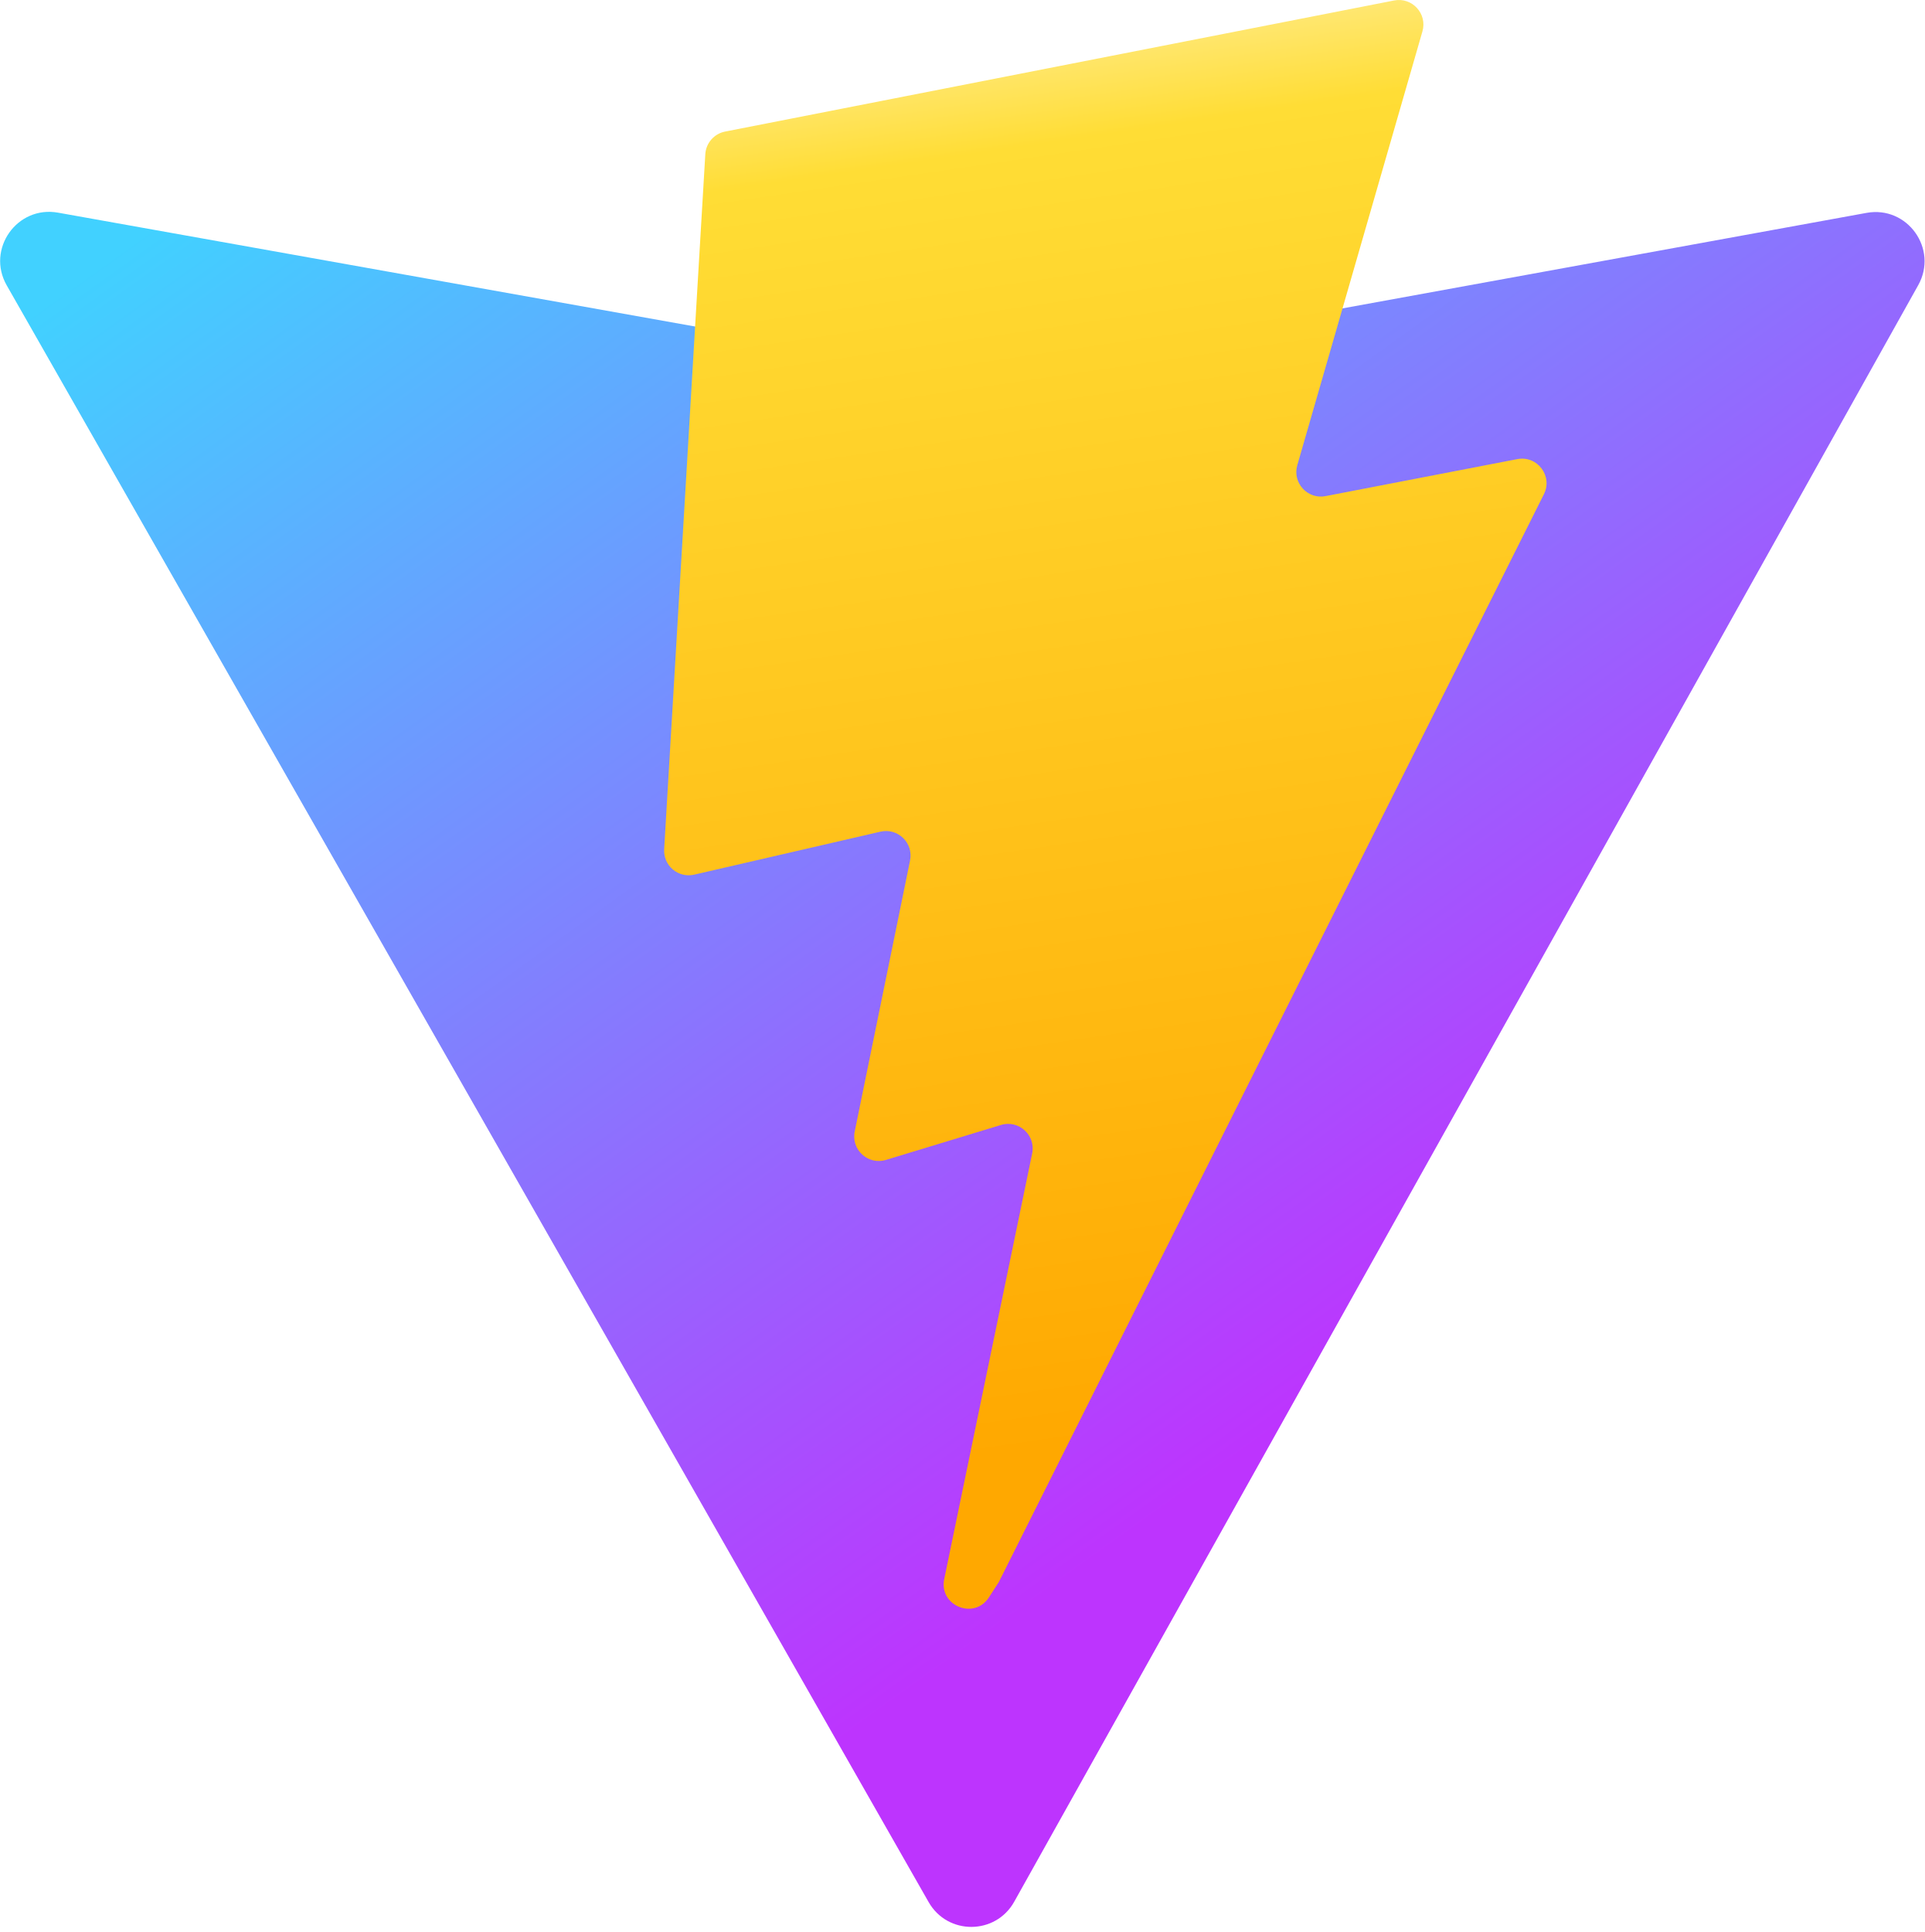
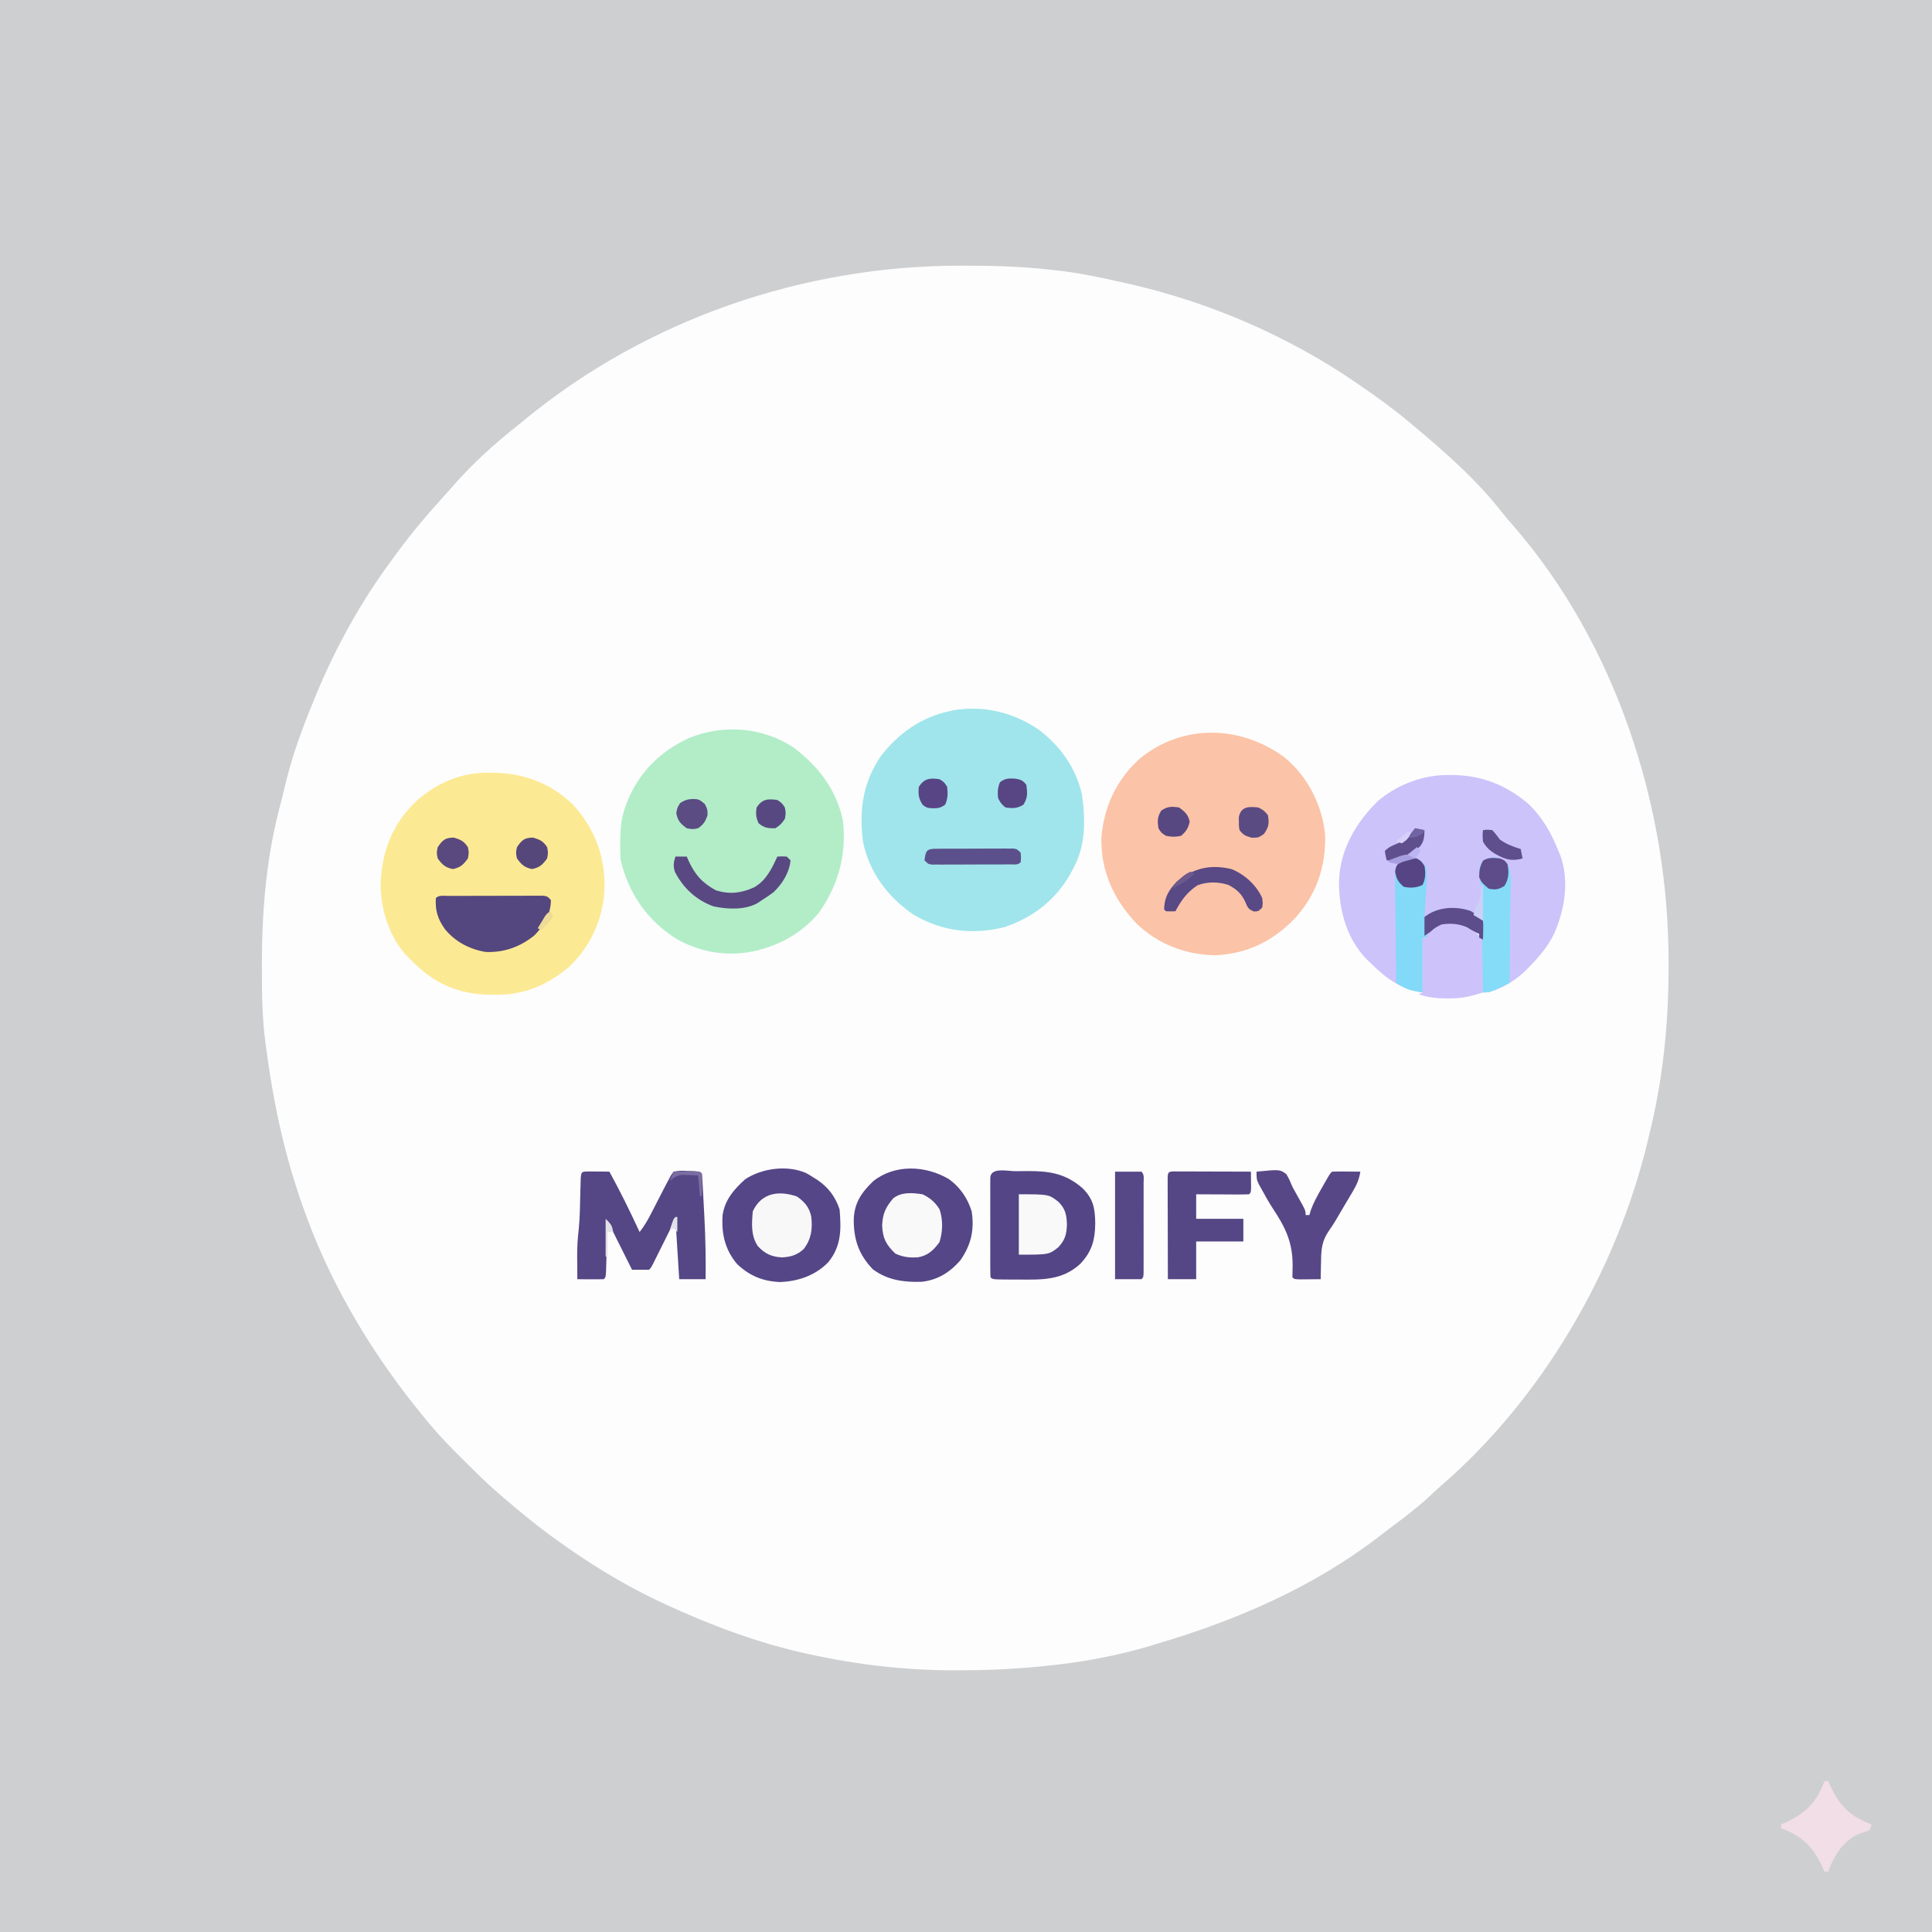
- <svg xmlns="http://www.w3.org/2000/svg" aria-hidden="true" role="img" class="iconify iconify--logos" width="31.88" height="32" preserveAspectRatio="xMidYMid meet" viewBox="0 0 256 257">
-   <defs>
-     <linearGradient id="IconifyId1813088fe1fbc01fb466" x1="-.828%" x2="57.636%" y1="7.652%" y2="78.411%">
-       <stop offset="0%" stop-color="#41D1FF" />
-       <stop offset="100%" stop-color="#BD34FE" />
-     </linearGradient>
-     <linearGradient id="IconifyId1813088fe1fbc01fb467" x1="43.376%" x2="50.316%" y1="2.242%" y2="89.03%">
-       <stop offset="0%" stop-color="#FFEA83" />
-       <stop offset="8.333%" stop-color="#FFDD35" />
-       <stop offset="100%" stop-color="#FFA800" />
-     </linearGradient>
-   </defs>
-   <path fill="url(#IconifyId1813088fe1fbc01fb466)" d="M255.153 37.938L134.897 252.976c-2.483 4.44-8.862 4.466-11.382.048L.875 37.958c-2.746-4.814 1.371-10.646 6.827-9.67l120.385 21.517a6.537 6.537 0 0 0 2.322-.004l117.867-21.483c5.438-.991 9.574 4.796 6.877 9.62Z" />
-   <path fill="url(#IconifyId1813088fe1fbc01fb467)" d="M185.432.063L96.44 17.501a3.268 3.268 0 0 0-2.634 3.014l-5.474 92.456a3.268 3.268 0 0 0 3.997 3.378l24.777-5.718c2.318-.535 4.413 1.507 3.936 3.838l-7.361 36.047c-.495 2.426 1.782 4.5 4.151 3.78l15.304-4.649c2.372-.72 4.652 1.36 4.15 3.788l-11.698 56.621c-.732 3.542 3.979 5.473 5.943 2.437l1.313-2.028l72.516-144.72c1.215-2.423-.88-5.186-3.54-4.672l-25.505 4.922c-2.396.462-4.435-1.77-3.759-4.114l16.646-57.705c.677-2.35-1.37-4.583-3.769-4.113Z" />
+ <svg xmlns="http://www.w3.org/2000/svg" version="1.1" width="1024" height="1024">
+   <path d="M0 0 C337.92 0 675.84 0 1024 0 C1024 337.92 1024 675.84 1024 1024 C686.08 1024 348.16 1024 0 1024 C0 686.08 0 348.16 0 0 Z " fill="#CECFD1" transform="translate(0,0)" />
+   <path d="M0 0 C1.464 0 1.464 0 2.958 0.001 C17.985 0.02 32.811 0.435 47.75 2.188 C48.571 2.273 49.392 2.359 50.238 2.448 C62.53 3.751 74.522 6.337 86.562 9.062 C87.663 9.31 87.663 9.31 88.786 9.562 C131.738 19.277 173.45 37.253 209.75 62.188 C210.478 62.687 211.207 63.186 211.957 63.7 C220.468 69.561 228.821 75.551 236.75 82.188 C237.763 83.028 238.776 83.868 239.82 84.734 C256.472 98.623 273.34 113.441 286.703 130.586 C288.586 132.979 290.556 135.268 292.566 137.553 C347.125 200.077 375.275 286.982 375.125 369.125 C375.124 370.821 375.124 370.821 375.123 372.552 C375.057 402.808 372.044 431.783 364.75 461.188 C364.494 462.259 364.238 463.331 363.974 464.436 C347.621 532.432 308.256 600.122 255.078 646.168 C252.55 648.361 250.127 650.647 247.688 652.938 C241.083 658.946 233.994 664.282 226.842 669.618 C224.948 671.039 223.073 672.481 221.203 673.934 C186.864 700.288 146.05 718.022 104.75 730.188 C103.752 730.502 102.755 730.817 101.727 731.141 C83.161 736.805 63.377 740.407 44.062 742.25 C42.927 742.367 42.927 742.367 41.768 742.486 C27.716 743.867 13.615 744.454 -0.5 744.5 C-1.672 744.504 -1.672 744.504 -2.867 744.508 C-28.45 744.517 -54.251 741.642 -79.25 736.188 C-79.925 736.044 -80.601 735.9 -81.297 735.752 C-107.364 730.095 -133.088 720.414 -157.25 709.188 C-157.86 708.905 -158.47 708.623 -159.099 708.332 C-179.668 698.696 -198.989 686.649 -217.25 673.188 C-217.88 672.724 -218.509 672.26 -219.158 671.782 C-226.907 666.03 -234.335 659.898 -241.631 653.585 C-242.735 652.632 -243.845 651.686 -244.961 650.747 C-251.089 645.515 -256.774 639.85 -262.468 634.155 C-264.175 632.45 -265.891 630.752 -267.607 629.055 C-274.275 622.422 -280.442 615.601 -286.25 608.188 C-287.399 606.763 -288.549 605.338 -289.699 603.914 C-315.08 571.957 -335.962 535.841 -349.25 497.188 C-349.583 496.222 -349.917 495.256 -350.26 494.261 C-359.218 468.006 -364.637 441.62 -368.25 414.188 C-368.451 412.702 -368.451 412.702 -368.657 411.188 C-370.32 398.465 -370.423 385.747 -370.438 372.938 C-370.439 372.141 -370.44 371.345 -370.441 370.525 C-370.438 353.966 -369.691 337.559 -367.562 321.125 C-367.478 320.469 -367.393 319.812 -367.306 319.136 C-365.708 306.911 -363.181 295.032 -360.015 283.117 C-359.262 280.233 -358.565 277.342 -357.883 274.441 C-354.299 259.491 -349.094 245.393 -343.25 231.188 C-342.842 230.187 -342.435 229.186 -342.015 228.154 C-331.509 202.53 -317.938 178.046 -301.432 155.783 C-300.283 154.233 -299.147 152.673 -298.012 151.113 C-290.394 140.762 -282.055 131.05 -273.398 121.559 C-272.01 120.026 -270.639 118.477 -269.289 116.91 C-258.813 104.848 -246.779 94.065 -234.25 84.188 C-233.148 83.285 -232.048 82.379 -230.949 81.473 C-166.325 28.412 -83.37 -0.087 0 0 Z " fill="#FDFDFD" transform="translate(509.25,140.8125)" />
+   <path d="M0 0 C1.012 0.008 2.023 0.015 3.065 0.023 C18.939 0.37 32.785 5.751 44.395 16.77 C56.34 29.95 61.883 44.975 61.16 62.734 C60.168 78.405 53.429 92.811 41.812 103.438 C29.979 113.078 18.1 117.861 2.875 117.688 C1.992 117.679 1.109 117.67 0.199 117.66 C-16.576 117.361 -29.408 111.545 -41.188 99.438 C-41.737 98.921 -42.286 98.404 -42.852 97.871 C-52.474 88.018 -57.061 73.659 -57.5 60.25 C-57.109 42.708 -51.693 27.799 -39.04 15.523 C-27.946 5.462 -14.968 -0.157 0 0 Z " fill="#FCE993" transform="translate(259.1875,409.5625)" />
+   <path d="M0 0 C12.98 9.847 22.464 22.095 25.984 38.344 C28.129 56.451 23.714 72.815 13.164 87.68 C5.215 97.074 -4.935 103.388 -16.734 106.719 C-17.509 106.943 -18.284 107.167 -19.082 107.398 C-34.093 111.057 -48.443 108.915 -61.922 101.531 C-77.382 91.925 -87.543 77.491 -91.734 59.719 C-92.001 56.754 -92.021 53.819 -91.984 50.844 C-91.977 50.044 -91.969 49.245 -91.962 48.421 C-91.862 42.956 -91.552 37.913 -89.734 32.719 C-89.428 31.802 -89.121 30.886 -88.805 29.941 C-82.805 13.867 -71.182 2.082 -55.684 -5.062 C-37.604 -12.534 -16.472 -10.981 0 0 Z " fill="#B2EDC8" transform="translate(420.7344,396.2812)" />
+   <path d="M0 0 C11.534 8.725 19.751 20.319 22.93 34.523 C24.773 47.964 24.989 61.092 18.441 73.254 C17.984 74.141 17.526 75.028 17.055 75.941 C9.21 90.041 -2.778 99.4 -17.961 104.598 C-34.956 108.891 -51.156 106.961 -66.246 98.129 C-79.973 88.795 -89.698 75.867 -93.141 59.484 C-95.29 42.874 -93.283 27.885 -83.551 13.809 C-74.283 1.924 -62.441 -6.525 -47.559 -9.746 C-46.431 -10.017 -46.431 -10.017 -45.281 -10.293 C-29.119 -12.983 -13.504 -9.216 0 0 Z " fill="#A0E5EB" transform="translate(550.5586,386.7461)" />
+   <path d="M0 0 C11.988 9.922 19.73 25.152 21.258 40.617 C21.822 57.212 16.808 72.218 5.688 84.625 C-6.035 97.134 -20.211 104.084 -37.375 104.688 C-53.121 104.285 -67.533 98.688 -78.883 87.691 C-90.784 75.043 -97.734 59.884 -97.309 42.32 C-95.941 25.956 -89.344 11.832 -77.25 0.688 C-54.391 -18.23 -23.396 -17.423 0 0 Z " fill="#FBC3A7" transform="translate(681.0625,401.625)" />
+   <path d="M0 0 C17.671 -0.944 32.029 3.399 45.805 14.937 C53.377 22.057 58.196 30.528 61.992 40.124 C62.313 40.89 62.634 41.655 62.965 42.444 C67.924 56.054 65.316 71.161 59.707 84.085 C56.195 91.071 51.488 96.608 45.992 102.124 C45.451 102.689 44.909 103.253 44.352 103.835 C39.104 108.844 29.433 115.124 21.992 115.124 C21.967 114.292 21.942 113.459 21.916 112.601 C21.821 109.509 21.722 106.418 21.62 103.326 C21.555 101.331 21.495 99.336 21.436 97.341 C21.394 96.087 21.352 94.834 21.309 93.542 C21.272 92.385 21.235 91.227 21.198 90.035 C21.109 87.06 21.109 87.06 19.992 84.124 C18.244 83.04 18.244 83.04 15.992 82.124 C15.126 81.588 14.26 81.052 13.367 80.499 C8.814 78.644 4.846 78.399 -0.008 79.124 C-3.863 81.121 -5.606 82.521 -8.008 86.124 C-8.668 86.124 -9.328 86.124 -10.008 86.124 C-10.008 95.694 -10.008 105.264 -10.008 115.124 C-21.904 113.425 -29.624 107.464 -38.008 99.124 C-38.561 98.606 -39.114 98.088 -39.684 97.554 C-50.328 86.593 -54.383 71.265 -54.309 56.495 C-53.889 39.599 -45.426 25.128 -33.508 13.499 C-24.033 5.631 -12.21 0.754 0 0 Z " fill="#CDC3FB" transform="translate(764.0078,410.876)" />
+   <path d="M0 0 C5.85 4.245 9.858 10.113 12 17 C13.531 26.896 11.718 34.795 6 43 C0.512 49.362 -6.129 53.476 -14.52 54.379 C-23.947 54.675 -32.648 53.521 -40.375 47.75 C-47.801 39.971 -50.493 32.172 -50.502 21.524 C-50.25 12.62 -46.481 7.155 -40.188 1.062 C-28.673 -8.115 -12.317 -7.32 0 0 Z " fill="#554687" transform="translate(503,625)" />
+   <path d="M0 0 C2.047 1.117 2.047 1.117 4 2.375 C4.706 2.811 5.413 3.246 6.141 3.695 C12.033 7.689 15.748 12.62 18 19.375 C18.895 29.89 19 38.801 12 47.375 C5.239 54.387 -3.975 57.537 -13.562 57.875 C-22.592 57.543 -29.637 54.623 -36.242 48.445 C-42.789 40.735 -44.676 32.219 -44 22.375 C-42.787 14.282 -37.963 8.731 -32 3.375 C-23.161 -2.426 -9.969 -4.215 0 0 Z " fill="#554687" transform="translate(427,621.625)" />
+   <path d="M0 0 C2.055 -0.01 4.108 -0.041 6.162 -0.072 C17.975 -0.119 26.473 1.194 35.516 9.1 C41.186 14.77 42.03 19.708 42.156 27.678 C42.045 36.505 40.392 42.591 34.219 49.115 C24.655 57.87 14.054 57.544 1.656 57.428 C0.309 57.426 -1.039 57.426 -2.386 57.426 C-12.203 57.381 -12.203 57.381 -13.344 56.24 C-13.442 54.527 -13.471 52.81 -13.473 51.094 C-13.478 49.447 -13.478 49.447 -13.482 47.767 C-13.48 46.572 -13.478 45.377 -13.476 44.146 C-13.477 42.929 -13.478 41.712 -13.479 40.459 C-13.48 37.879 -13.478 35.3 -13.474 32.721 C-13.469 28.757 -13.474 24.794 -13.48 20.83 C-13.48 18.331 -13.478 15.833 -13.476 13.334 C-13.478 12.139 -13.48 10.944 -13.482 9.714 C-13.479 8.616 -13.476 7.518 -13.473 6.387 C-13.472 5.415 -13.471 4.443 -13.47 3.442 C-13.142 -2.258 -4.32 0.012 0 0 Z " fill="#544586" transform="translate(538.3435,620.7598)" />
+   <path d="M0 0 C1.932 0.017 1.932 0.017 3.902 0.035 C5.193 0.044 6.483 0.053 7.812 0.062 C8.812 0.074 9.811 0.086 10.84 0.098 C16.581 10.587 21.841 21.235 26.84 32.098 C29.164 29.162 30.942 26.18 32.652 22.852 C33.171 21.849 33.689 20.847 34.223 19.814 C34.756 18.774 35.29 17.733 35.84 16.66 C36.901 14.598 37.963 12.537 39.027 10.477 C39.495 9.565 39.963 8.653 40.445 7.713 C40.906 6.85 41.366 5.987 41.84 5.098 C42.324 4.173 42.809 3.247 43.308 2.294 C43.814 1.569 44.319 0.844 44.84 0.098 C48.16 -0.426 48.16 -0.426 51.965 -0.277 C53.226 -0.244 54.486 -0.21 55.785 -0.176 C58.84 0.098 58.84 0.098 59.84 1.098 C60.073 3.695 60.244 6.272 60.375 8.875 C60.439 10.074 60.439 10.074 60.505 11.297 C60.596 13.005 60.684 14.712 60.77 16.42 C60.899 18.966 61.038 21.511 61.178 24.057 C61.762 35.08 61.952 46.06 61.84 57.098 C57.22 57.098 52.6 57.098 47.84 57.098 C47.18 46.538 46.52 35.978 45.84 25.098 C41.604 33.608 41.604 33.608 37.373 42.121 C36.848 43.174 36.323 44.227 35.781 45.312 C34.972 46.939 34.972 46.939 34.147 48.597 C32.84 51.098 32.84 51.098 31.84 52.098 C28.87 52.098 25.9 52.098 22.84 52.098 C18.55 43.518 14.26 34.938 9.84 26.098 C9.779 28.252 9.719 30.406 9.656 32.625 C9.595 34.703 9.531 36.782 9.468 38.86 C9.424 40.308 9.382 41.757 9.343 43.205 C9.285 45.283 9.221 47.36 9.156 49.438 C9.101 51.315 9.101 51.315 9.045 53.23 C8.84 56.098 8.84 56.098 7.84 57.098 C5.487 57.17 3.132 57.181 0.777 57.16 C-0.513 57.151 -1.803 57.142 -3.133 57.133 C-4.132 57.121 -5.131 57.11 -6.16 57.098 C-6.19 53.952 -6.207 50.806 -6.223 47.66 C-6.235 46.342 -6.235 46.342 -6.248 44.998 C-6.266 40.129 -6.016 35.437 -5.412 30.609 C-4.738 23.888 -4.744 17.093 -4.555 10.344 C-4.517 9.169 -4.48 7.995 -4.441 6.785 C-4.411 5.717 -4.381 4.648 -4.35 3.547 C-4.064 -0.146 -3.799 0.117 0 0 Z " fill="#554685" transform="translate(312.1602,620.9023)" />
+   <path d="M0 0 C2.627 1.657 3.613 2.322 5 5 C5.482 9.471 5.147 13.837 4.812 18.312 C4.742 19.53 4.672 20.748 4.6 22.002 C4.423 25.004 4.222 28.002 4 31 C5.5 30.025 5.5 30.025 7.031 29.031 C12.968 25.651 19.376 26.25 26 27 C29.201 28.119 31.571 29.571 34 32 C34.027 29.187 34.048 26.375 34.062 23.562 C34.068 22.737 34.073 21.911 34.079 21.06 C34.084 16.853 33.953 12.847 33.25 8.688 C33 5 33 5 34.5 1.938 C37 0 37 0 40.438 -0.625 C43.844 -0.027 45.619 0.522 47.979 3.056 C50.446 7.752 49.59 13.678 49.488 18.832 C49.479 20.193 49.472 21.553 49.467 22.913 C49.448 26.483 49.399 30.051 49.343 33.621 C49.292 37.267 49.269 40.914 49.244 44.561 C49.191 51.707 49.105 58.854 49 66 C47.232 66.84 45.461 67.672 43.688 68.5 C42.701 68.964 41.715 69.428 40.699 69.906 C38 71 38 71 35 71 C34.975 70.168 34.95 69.335 34.924 68.477 C34.829 65.385 34.73 62.294 34.628 59.202 C34.563 57.207 34.503 55.212 34.443 53.217 C34.401 51.963 34.36 50.71 34.316 49.418 C34.261 47.682 34.261 47.682 34.205 45.911 C34.117 42.936 34.117 42.936 33 40 C31.251 38.916 31.251 38.916 29 38 C28.134 37.464 27.267 36.928 26.375 36.375 C21.822 34.52 17.854 34.275 13 35 C9.145 36.997 7.402 38.397 5 42 C4.34 42 3.68 42 3 42 C3 51.57 3 61.14 3 71 C-3.716 70.041 -5.702 69.352 -11 66 C-11.116 57.985 -11.205 49.971 -11.259 41.956 C-11.285 38.234 -11.321 34.513 -11.377 30.791 C-11.432 27.199 -11.461 23.607 -11.474 20.015 C-11.484 18.645 -11.502 17.275 -11.529 15.905 C-11.565 13.986 -11.567 12.065 -11.568 10.146 C-11.579 9.053 -11.59 7.96 -11.601 6.835 C-11 4 -11 4 -8.652 1.651 C-5.372 -0.391 -3.797 -0.712 0 0 Z " fill="#82D9F8" transform="translate(751,455)" />
+   <path d="M0 0 C0.762 0.002 1.523 0.004 2.308 0.007 C3.169 0.007 4.03 0.007 4.917 0.007 C5.852 0.012 6.787 0.017 7.751 0.023 C8.704 0.024 9.657 0.025 10.639 0.027 C13.696 0.033 16.753 0.045 19.81 0.058 C21.877 0.063 23.944 0.067 26.011 0.071 C31.09 0.082 36.169 0.1 41.247 0.12 C41.274 1.933 41.294 3.745 41.31 5.558 C41.321 6.567 41.333 7.576 41.345 8.616 C41.247 11.12 41.247 11.12 40.247 12.12 C38.175 12.208 36.099 12.227 34.025 12.218 C32.765 12.215 31.505 12.211 30.206 12.208 C28.866 12.2 27.525 12.191 26.185 12.183 C24.84 12.178 23.496 12.173 22.152 12.169 C18.85 12.157 15.549 12.139 12.247 12.12 C12.247 16.41 12.247 20.7 12.247 25.12 C20.497 25.12 28.747 25.12 37.247 25.12 C37.247 29.08 37.247 33.04 37.247 37.12 C28.997 37.12 20.747 37.12 12.247 37.12 C12.247 43.72 12.247 50.32 12.247 57.12 C7.297 57.12 2.347 57.12 -2.753 57.12 C-2.775 49.836 -2.794 42.552 -2.805 35.268 C-2.81 31.886 -2.817 28.504 -2.828 25.121 C-2.841 21.237 -2.846 17.352 -2.85 13.468 C-2.856 12.248 -2.861 11.028 -2.866 9.772 C-2.866 8.651 -2.866 7.529 -2.866 6.374 C-2.868 5.382 -2.871 4.389 -2.873 3.366 C-2.729 0.675 -2.699 0.185 0 0 Z " fill="#554685" transform="translate(621.7527,620.8797)" />
+   <path d="M0 0 C1.732 -0.01 1.732 -0.01 3.499 -0.019 C4.756 -0.02 6.013 -0.022 7.309 -0.023 C8.59 -0.026 9.871 -0.029 11.191 -0.033 C13.907 -0.039 16.624 -0.041 19.34 -0.04 C22.825 -0.04 26.31 -0.054 29.795 -0.071 C33.112 -0.085 36.429 -0.084 39.746 -0.085 C41.002 -0.092 42.257 -0.1 43.55 -0.107 C45.287 -0.102 45.287 -0.102 47.059 -0.098 C48.593 -0.1 48.593 -0.1 50.158 -0.102 C52.594 0.145 52.594 0.145 54.594 2.145 C54.594 9.474 50.877 15.848 45.77 20.977 C38.161 27.073 29.806 30.062 20.039 29.716 C11.534 28.308 3.791 24.267 -1.656 17.52 C-5.417 12.15 -6.786 7.737 -6.406 1.145 C-4.678 -0.583 -2.355 0.009 0 0 Z " fill="#54467E" transform="translate(237.406,474.8547)" />
+   <path d="M0 0 C12.365 -1.205 12.365 -1.205 15.797 1.324 C17.118 3.482 18.036 5.66 19 8 C19.935 9.709 20.87 11.417 21.824 13.115 C26 20.555 26 20.555 26 23 C26.66 23 27.32 23 28 23 C28.236 22.181 28.472 21.363 28.715 20.52 C30.258 16.293 32.322 12.577 34.562 8.688 C34.974 7.96 35.386 7.232 35.811 6.482 C38.843 1.157 38.843 1.157 40 0 C42.53 -0.073 45.033 -0.092 47.562 -0.062 C48.629 -0.056 48.629 -0.056 49.717 -0.049 C51.478 -0.037 53.239 -0.019 55 0 C54.41 4.062 53.1 6.935 51.016 10.457 C50.107 12.003 50.107 12.003 49.18 13.58 C48.543 14.647 47.906 15.713 47.25 16.812 C46.629 17.868 46.007 18.923 45.367 20.01 C44.451 21.561 44.451 21.561 43.516 23.145 C42.918 24.157 42.321 25.169 41.706 26.211 C40.674 27.898 39.602 29.562 38.46 31.175 C34.689 36.518 34.23 41.038 34.188 47.5 C34.162 48.418 34.137 49.336 34.111 50.281 C34.053 52.521 34.016 54.759 34 57 C31.688 57.027 29.375 57.046 27.062 57.062 C25.775 57.074 24.487 57.086 23.16 57.098 C20 57 20 57 19 56 C19.038 53.922 19.077 51.844 19.117 49.766 C19.156 37.266 15.198 29.385 8.395 19.141 C6.367 16.028 4.587 12.827 2.812 9.562 C2.262 8.574 1.712 7.585 1.145 6.566 C0 4 0 4 0 0 Z " fill="#584787" transform="translate(666,621)" />
+   <path d="M0 0 C4.751 1.703 7.604 4.313 11 8 C11.495 8.495 11.495 8.495 12 9 C12.088 11.073 12.107 13.148 12.098 15.223 C12.094 16.483 12.091 17.743 12.088 19.041 C12.08 20.382 12.071 21.722 12.062 23.062 C12.057 24.407 12.053 25.751 12.049 27.096 C12.037 30.397 12.021 33.699 12 37 C5.81 39.066 0.807 40.194 -5.75 40.188 C-6.819 40.188 -6.819 40.188 -7.91 40.189 C-12.945 40.139 -17.241 39.586 -22 38 C-21.01 37.505 -21.01 37.505 -20 37 C-20 27.43 -20 17.86 -20 8 C-19.34 8 -18.68 8 -18 8 C-17.794 7.423 -17.587 6.845 -17.375 6.25 C-13.295 -0.426 -7.121 -0.953 0 0 Z " fill="#CDC3FA" transform="translate(774,489)" />
+   <path d="M0 0 C3.407 0.598 5.182 1.147 7.541 3.681 C10.008 8.377 9.152 14.303 9.051 19.457 C9.041 20.818 9.034 22.178 9.029 23.538 C9.01 27.108 8.961 30.676 8.906 34.246 C8.855 37.892 8.832 41.539 8.807 45.186 C8.753 52.332 8.668 59.479 8.562 66.625 C6.795 67.465 5.023 68.297 3.25 69.125 C1.771 69.821 1.771 69.821 0.262 70.531 C-2.438 71.625 -2.438 71.625 -5.438 71.625 C-5.448 70.931 -5.458 70.237 -5.469 69.522 C-5.567 62.946 -5.67 56.371 -5.777 49.796 C-5.832 46.416 -5.885 43.037 -5.935 39.657 C-5.993 35.762 -6.056 31.867 -6.121 27.973 C-6.138 26.772 -6.155 25.572 -6.172 24.335 C-6.259 19.338 -6.4 14.441 -7.051 9.482 C-7.438 5.625 -7.438 5.625 -5.938 2.562 C-3.438 0.625 -3.438 0.625 0 0 Z " fill="#84DCF9" transform="translate(791.4375,454.375)" />
+   <path d="M0 0 C4.62 0 9.24 0 14 0 C15.693 1.693 15.127 3.829 15.129 6.146 C15.133 7.244 15.136 8.342 15.139 9.473 C15.137 10.668 15.135 11.863 15.133 13.094 C15.134 14.311 15.135 15.528 15.136 16.782 C15.136 19.361 15.135 21.94 15.13 24.519 C15.125 28.483 15.13 32.446 15.137 36.41 C15.136 38.909 15.135 41.408 15.133 43.906 C15.135 45.101 15.137 46.296 15.139 47.527 C15.136 48.625 15.133 49.722 15.129 50.854 C15.128 52.311 15.128 52.311 15.127 53.798 C15 56 15 56 14 57 C9.38 57 4.76 57 0 57 C0 38.19 0 19.38 0 0 Z " fill="#564786" transform="translate(591,621)" />
+   <path d="M0 0 C4.037 1.983 6.65 4.166 9 8 C10.878 13.633 10.713 19.735 8.938 25.375 C5.73 29.721 2.778 32.536 -2.691 33.449 C-7.184 33.626 -10.316 33.311 -14.438 31.438 C-19.375 26.741 -21.227 23.173 -21.438 16.438 C-21.176 10.26 -19.56 6.84 -15.562 2.125 C-11.055 -1.366 -5.378 -0.804 0 0 Z " fill="#F9F9FA" transform="translate(489,633)" />
+   <path d="M0 0 C4.146 2.933 6.582 5.826 7.562 10.812 C8.299 17.24 7.555 22.579 3.562 27.812 C0.108 30.99 -3.355 32.055 -8 32.25 C-13.459 31.972 -17.008 30.358 -20.75 26.312 C-24.521 20.726 -24.014 14.318 -23.438 7.812 C-18.86 -2.02 -9.657 -3.336 0 0 Z " fill="#F8F8F9" transform="translate(422.4375,634.1875)" />
+   <path d="M0 0 C0.66 0 1.32 0 2 0 C2.51 1.178 2.51 1.178 3.031 2.379 C8.053 13.264 13.788 18.822 25 23 C24.505 24.485 24.505 24.485 24 26 C22.089 26.671 20.177 27.34 18.262 28 C10.288 31.526 6.038 38.21 2.75 45.938 C2.502 46.618 2.255 47.299 2 48 C1.34 48 0.68 48 0 48 C-0.34 47.215 -0.681 46.43 -1.031 45.621 C-6.053 34.736 -11.788 29.178 -23 25 C-23 24.34 -23 23.68 -23 23 C-22.215 22.66 -21.43 22.319 -20.621 21.969 C-9.736 16.947 -4.178 11.212 0 0 Z " fill="#F2DEE7" transform="translate(967,944)" />
+   <path d="M0 0 C15.881 0 15.881 0 21 4 C24.744 7.744 25.297 10.877 25.5 16 C25.316 21.118 24.57 24.141 21 28 C16 32 16 32 0 32 C0 21.44 0 10.88 0 0 Z " fill="#F9F9FA" transform="translate(540,633)" />
+   <path d="M0 0 C1.98 0 3.96 0 6 0 C6.28 0.652 6.559 1.305 6.848 1.977 C10.362 9.638 14.039 13.8 21.375 17.875 C28.708 20.151 34.698 19.421 41.707 16.324 C48.088 12.639 51.036 6.497 54 0 C56.375 -0.125 56.375 -0.125 59 0 C59.66 0.66 60.32 1.32 61 2 C60.404 8.423 56.647 14.519 52 18.875 C50.049 20.353 48.075 21.703 46 23 C45.093 23.598 44.185 24.196 43.25 24.812 C36.465 28.393 27.491 27.975 20.176 26.387 C11.108 23.155 4.073 16.672 -0.27 8.121 C-1.293 5.148 -0.983 2.948 0 0 Z " fill="#5A4882" transform="translate(358,454)" />
+   <path d="M0 0 C6.963 2.824 13.164 8.444 16.254 15.352 C16.566 18.039 16.566 18.039 16.254 20.352 C14.254 22.352 14.254 22.352 11.879 22.477 C8.774 21.146 8.68 20.575 7.379 17.602 C5.368 13.049 2.665 10.606 -1.746 8.352 C-7.152 6.647 -12.684 6.598 -17.996 8.539 C-23.621 12.247 -26.656 16.515 -29.746 22.352 C-31.412 22.394 -33.08 22.392 -34.746 22.352 C-35.076 22.022 -35.406 21.692 -35.746 21.352 C-35.615 14.915 -33.218 10.916 -28.746 6.352 C-19.803 -0.581 -11.226 -2.651 0 0 Z " fill="#594985" transform="translate(652.7461,460.6484)" />
+   <path d="M0 0 C1.402 -0.01 1.402 -0.01 2.832 -0.019 C3.848 -0.02 4.865 -0.022 5.912 -0.023 C6.949 -0.026 7.986 -0.029 9.055 -0.033 C11.253 -0.038 13.452 -0.04 15.65 -0.04 C19.023 -0.042 22.396 -0.06 25.77 -0.079 C27.901 -0.082 30.031 -0.084 32.162 -0.085 C33.177 -0.092 34.192 -0.1 35.237 -0.107 C36.175 -0.104 37.112 -0.101 38.078 -0.098 C38.906 -0.099 39.733 -0.101 40.586 -0.102 C42.604 0.145 42.604 0.145 44.604 2.145 C44.791 4.708 44.791 4.708 44.604 7.145 C43.006 8.743 41.328 8.281 39.116 8.291 C38.161 8.297 37.207 8.303 36.223 8.31 C34.666 8.312 34.666 8.312 33.076 8.313 C32.017 8.317 30.958 8.32 29.867 8.323 C27.621 8.328 25.376 8.331 23.13 8.331 C19.685 8.333 16.239 8.351 12.793 8.37 C10.617 8.373 8.44 8.375 6.264 8.376 C5.227 8.383 4.191 8.39 3.123 8.398 C2.165 8.394 1.208 8.391 0.221 8.388 C-0.624 8.39 -1.469 8.391 -2.34 8.393 C-4.396 8.145 -4.396 8.145 -6.396 6.145 C-5.751 0.858 -5.211 0.024 0 0 Z " fill="#5B508B" transform="translate(496.3962,449.8547)" />
+   <path d="M0 0 C2.52 1.411 4.506 3.127 6.543 5.164 C6.738 7.547 6.738 7.547 6.668 10.289 C6.65 11.199 6.632 12.109 6.613 13.047 C6.59 13.746 6.567 14.444 6.543 15.164 C5.883 14.834 5.223 14.504 4.543 14.164 C4.543 13.504 4.543 12.844 4.543 12.164 C4.007 11.896 3.47 11.628 2.918 11.352 C0.543 10.164 0.543 10.164 -2.082 8.539 C-6.63 6.686 -10.607 6.431 -15.457 7.164 C-18.879 8.888 -18.879 8.888 -21.457 11.164 C-22.447 11.824 -23.437 12.484 -24.457 13.164 C-24.457 9.864 -24.457 6.564 -24.457 3.164 C-17.628 -2.166 -8.167 -2.779 0 0 Z " fill="#5D4D8A" transform="translate(779.457,482.8359)" />
+   <path d="M0 0 C3.713 1.148 5.269 1.853 7.438 5.062 C8 8 8 8 7.438 11.062 C4.982 14.385 3.512 15.839 -0.562 16.688 C-4.637 15.839 -6.107 14.385 -8.562 11.062 C-9.188 8.062 -9.188 8.062 -8.562 5.062 C-5.889 1.255 -4.715 0.083 0 0 Z " fill="#56477B" transform="translate(282.5625,443.9375)" />
+   <path d="M0 0 C3.713 1.148 5.269 1.853 7.438 5.062 C8 8 8 8 7.438 11.062 C4.982 14.385 3.512 15.839 -0.562 16.688 C-4.637 15.839 -6.107 14.385 -8.562 11.062 C-9.188 8.062 -9.188 8.062 -8.562 5.062 C-5.889 1.255 -4.715 0.083 0 0 Z " fill="#59497E" transform="translate(240.5625,443.9375)" />
+   <path d="M0 0 C2.938 1.562 2.938 1.562 5 4 C5.807 8.441 5.503 10.268 2.938 14 C0 16 0 16 -3.625 16 C-6.952 15.014 -7.973 14.655 -10 12 C-10.398 9.844 -10.398 9.844 -10.375 7.5 C-10.383 6.727 -10.39 5.953 -10.398 5.156 C-9.334 -0.606 -5.095 -0.615 0 0 Z " fill="#5A4B83" transform="translate(667,428)" />
+   <path d="M0 0 C3.071 2.287 4.713 3.724 5.562 7.5 C4.769 11.027 3.731 12.611 1 15 C-1.8 15.666 -4.193 15.61 -7 15 C-9.5 13.438 -9.5 13.438 -11 11 C-11.563 7.06 -11.604 4.942 -9.438 1.562 C-6.017 -0.63 -3.99 -0.63 0 0 Z " fill="#584882" transform="translate(625,428)" />
+   <path d="M0 0 C2.438 0.938 2.438 0.938 4 3 C4.799 7.347 4.767 10.791 2.375 14.562 C-0.795 16.481 -2.356 16.744 -6 16 C-9.677 12.792 -9.677 12.792 -11 10 C-11 6.429 -10.669 4.152 -8.875 1.062 C-5.852 -0.65 -3.394 -0.357 0 0 Z " fill="#5D4B8A" transform="translate(795,455)" />
+   <path d="M0 0 C1.91 0.449 1.91 0.449 4.473 2.574 C5.91 5.449 5.91 5.449 5.91 8.512 C4.755 11.906 3.845 13.387 0.91 15.449 C-2.027 16.012 -2.027 16.012 -5.09 15.449 C-8.453 12.963 -9.89 11.535 -10.652 7.387 C-10.09 4.449 -10.09 4.449 -8.59 2.074 C-5.556 0.102 -3.57 -0.194 0 0 Z " fill="#5B4C83" transform="translate(369.0898,423.5508)" />
+   <path d="M0 0 C2.894 0.46 4.16 0.934 5.941 3.309 C6.503 7.731 6.74 10.03 4.379 13.809 C1.031 15.869 -1.199 15.8 -5.059 15.309 C-7.162 13.766 -7.899 12.628 -9.059 10.309 C-9.336 7.117 -9.308 4.902 -8.059 1.934 C-5.455 -0.182 -3.29 -0.2 0 0 Z " fill="#574683" transform="translate(538.0586,412.6914)" />
+   <path d="M0 0 C2.375 1.5 2.375 1.5 4 4 C4.629 7.514 4.631 10.737 3 14 C-0.277 15.639 -3.482 15.75 -7 15 C-10.019 12.434 -10.85 10.819 -11.562 6.938 C-11 4 -11 4 -8.875 1.625 C-5.503 -0.281 -3.81 -0.649 0 0 Z " fill="#564484" transform="translate(751,455)" />
+   <path d="M0 0 C2.438 1.562 2.438 1.562 4 4 C4.453 7.625 4.389 10.052 3 13.438 C0.284 15.56 -1.752 15.499 -5.129 15.332 C-7 15 -7 15 -8.938 13.625 C-11.126 10.279 -11.401 8.008 -11 4 C-8.059 -0.47 -5.131 -0.733 0 0 Z " fill="#584585" transform="translate(498,413)" />
+   <path d="M0 0 C2.438 1.625 2.438 1.625 4 4 C4.562 6.938 4.562 6.938 4 10 C1.938 12.938 1.938 12.938 -1 15 C-4.852 15.066 -6.998 14.872 -9.938 12.312 C-11.338 9.264 -11.484 7.321 -11 4 C-8.059 -0.47 -5.131 -0.733 0 0 Z " fill="#584882" transform="translate(412,424)" />
+   <path d="M0 0 C2.475 0.495 2.475 0.495 5 1 C4.932 4.383 4.815 7.023 2.586 9.695 C-1.871 13.603 -6.309 16.85 -12.375 17.188 C-13.241 17.126 -14.107 17.064 -15 17 C-15.625 14.625 -15.625 14.625 -16 12 C-13.789 9.789 -11.663 9.028 -8.812 7.852 C-4.881 6.005 -2.382 3.573 0 0 Z " fill="#5F4F8D" transform="translate(750,439)" />
+   <path d="M0 0 C2.25 -0.312 2.25 -0.312 5 0 C7 2.312 7 2.312 9 5 C12.463 7.461 15.946 8.774 20 10 C20.33 11.65 20.66 13.3 21 15 C15.028 16.688 11.627 15.43 6.246 12.457 C3.396 10.608 1.614 9.009 0 6 C-0.25 2.688 -0.25 2.688 0 0 Z " fill="#604F8D" transform="translate(786,440)" />
+   <path d="M0 0 C0.33 0 0.66 0 1 0 C1 6.27 1 12.54 1 19 C-0.65 18.01 -2.3 17.02 -4 16 C-3.387 13.038 -2.746 11.619 -1 9 C-0.546 6.721 -0.546 6.721 -0.375 4.312 C-0.3 3.504 -0.225 2.696 -0.148 1.863 C-0.099 1.248 -0.05 0.634 0 0 Z " fill="#CCCFF6" transform="translate(785,469)" />
+   <path d="M0 0 C2.312 -0.027 4.625 -0.046 6.938 -0.062 C8.225 -0.074 9.513 -0.086 10.84 -0.098 C14 0 14 0 15 1 C15.072 3.02 15.084 5.042 15.062 7.062 C15.053 8.167 15.044 9.272 15.035 10.41 C15.024 11.265 15.012 12.119 15 13 C14.67 13 14.34 13 14 13 C13.67 9.37 13.34 5.74 13 2 C11.268 1.938 9.535 1.876 7.75 1.812 C6.775 1.778 5.801 1.743 4.797 1.707 C1.625 2.039 0.33 2.887 -2 5 C-1.34 3.35 -0.68 1.7 0 0 Z " fill="#7B6CA1" transform="translate(357,621)" />
+   <path d="M0 0 C2.829 2.829 3.376 3.381 4 7 C3.01 7 2.02 7 1 7 C1 11.29 1 15.58 1 20 C0.67 20 0.34 20 0 20 C0 13.4 0 6.8 0 0 Z " fill="#E2E2E9" transform="translate(321,646)" />
+   <path d="M0 0 C0.33 0.99 0.66 1.98 1 3 C-0.215 4.824 -0.215 4.824 -1.938 6.688 C-2.503 7.31 -3.069 7.933 -3.652 8.574 C-4.097 9.045 -4.542 9.515 -5 10 C-5.66 9.67 -6.32 9.34 -7 9 C-6.214 7.684 -5.421 6.372 -4.625 5.062 C-4.184 4.332 -3.743 3.601 -3.289 2.848 C-2 1 -2 1 0 0 Z " fill="#EDDB97" transform="translate(292,483)" />
+   <path d="M0 0 C0.66 0.33 1.32 0.66 2 1 C-1.356 4.71 -5.539 6.852 -10 9 C-6.995 5.136 -4.549 2.09 0 0 Z " fill="#6C598D" transform="translate(631,462)" />
+   <path d="M0 0 C0 0.33 0 0.66 0 1 C-1.114 1.309 -2.228 1.619 -3.375 1.938 C-6.795 2.823 -6.795 2.823 -9 4 C-10.677 3.721 -12.346 3.392 -14 3 C-14 2.67 -14 2.34 -14 2 C-4.59 -1.629 -4.59 -1.629 0 0 Z " fill="#A79FDF" transform="translate(750,454)" />
+   <path d="M0 0 C1.65 0.33 3.3 0.66 5 1 C4 3 4 3 1.625 4.125 C-1 5 -1 5 -4 5 C-2.68 3.35 -1.36 1.7 0 0 Z " fill="#7264A3" transform="translate(750,439)" />
+   <path d="M0 0 C0.66 0.66 1.32 1.32 2 2 C1.01 3.32 0.02 4.64 -1 6 C-2.32 5.34 -3.64 4.68 -5 4 C-3.35 2.68 -1.7 1.36 0 0 Z " fill="#BDB4F3" transform="translate(751,449)" />
+   <path d="M0 0 C-1.37 3.161 -1.989 3.993 -5 6 C-5.99 5.67 -6.98 5.34 -8 5 C-2.25 0 -2.25 0 0 0 Z " fill="#D7D1F9" transform="translate(748,441)" />
+   <path d="M0 0 C0.33 0 0.66 0 1 0 C1 2.64 1 5.28 1 8 C0.34 7.34 -0.32 6.68 -1 6 C-1.99 6.495 -1.99 6.495 -3 7 C-1.125 1.125 -1.125 1.125 0 0 Z " fill="#E2E0EA" transform="translate(358,645)" />
</svg>
